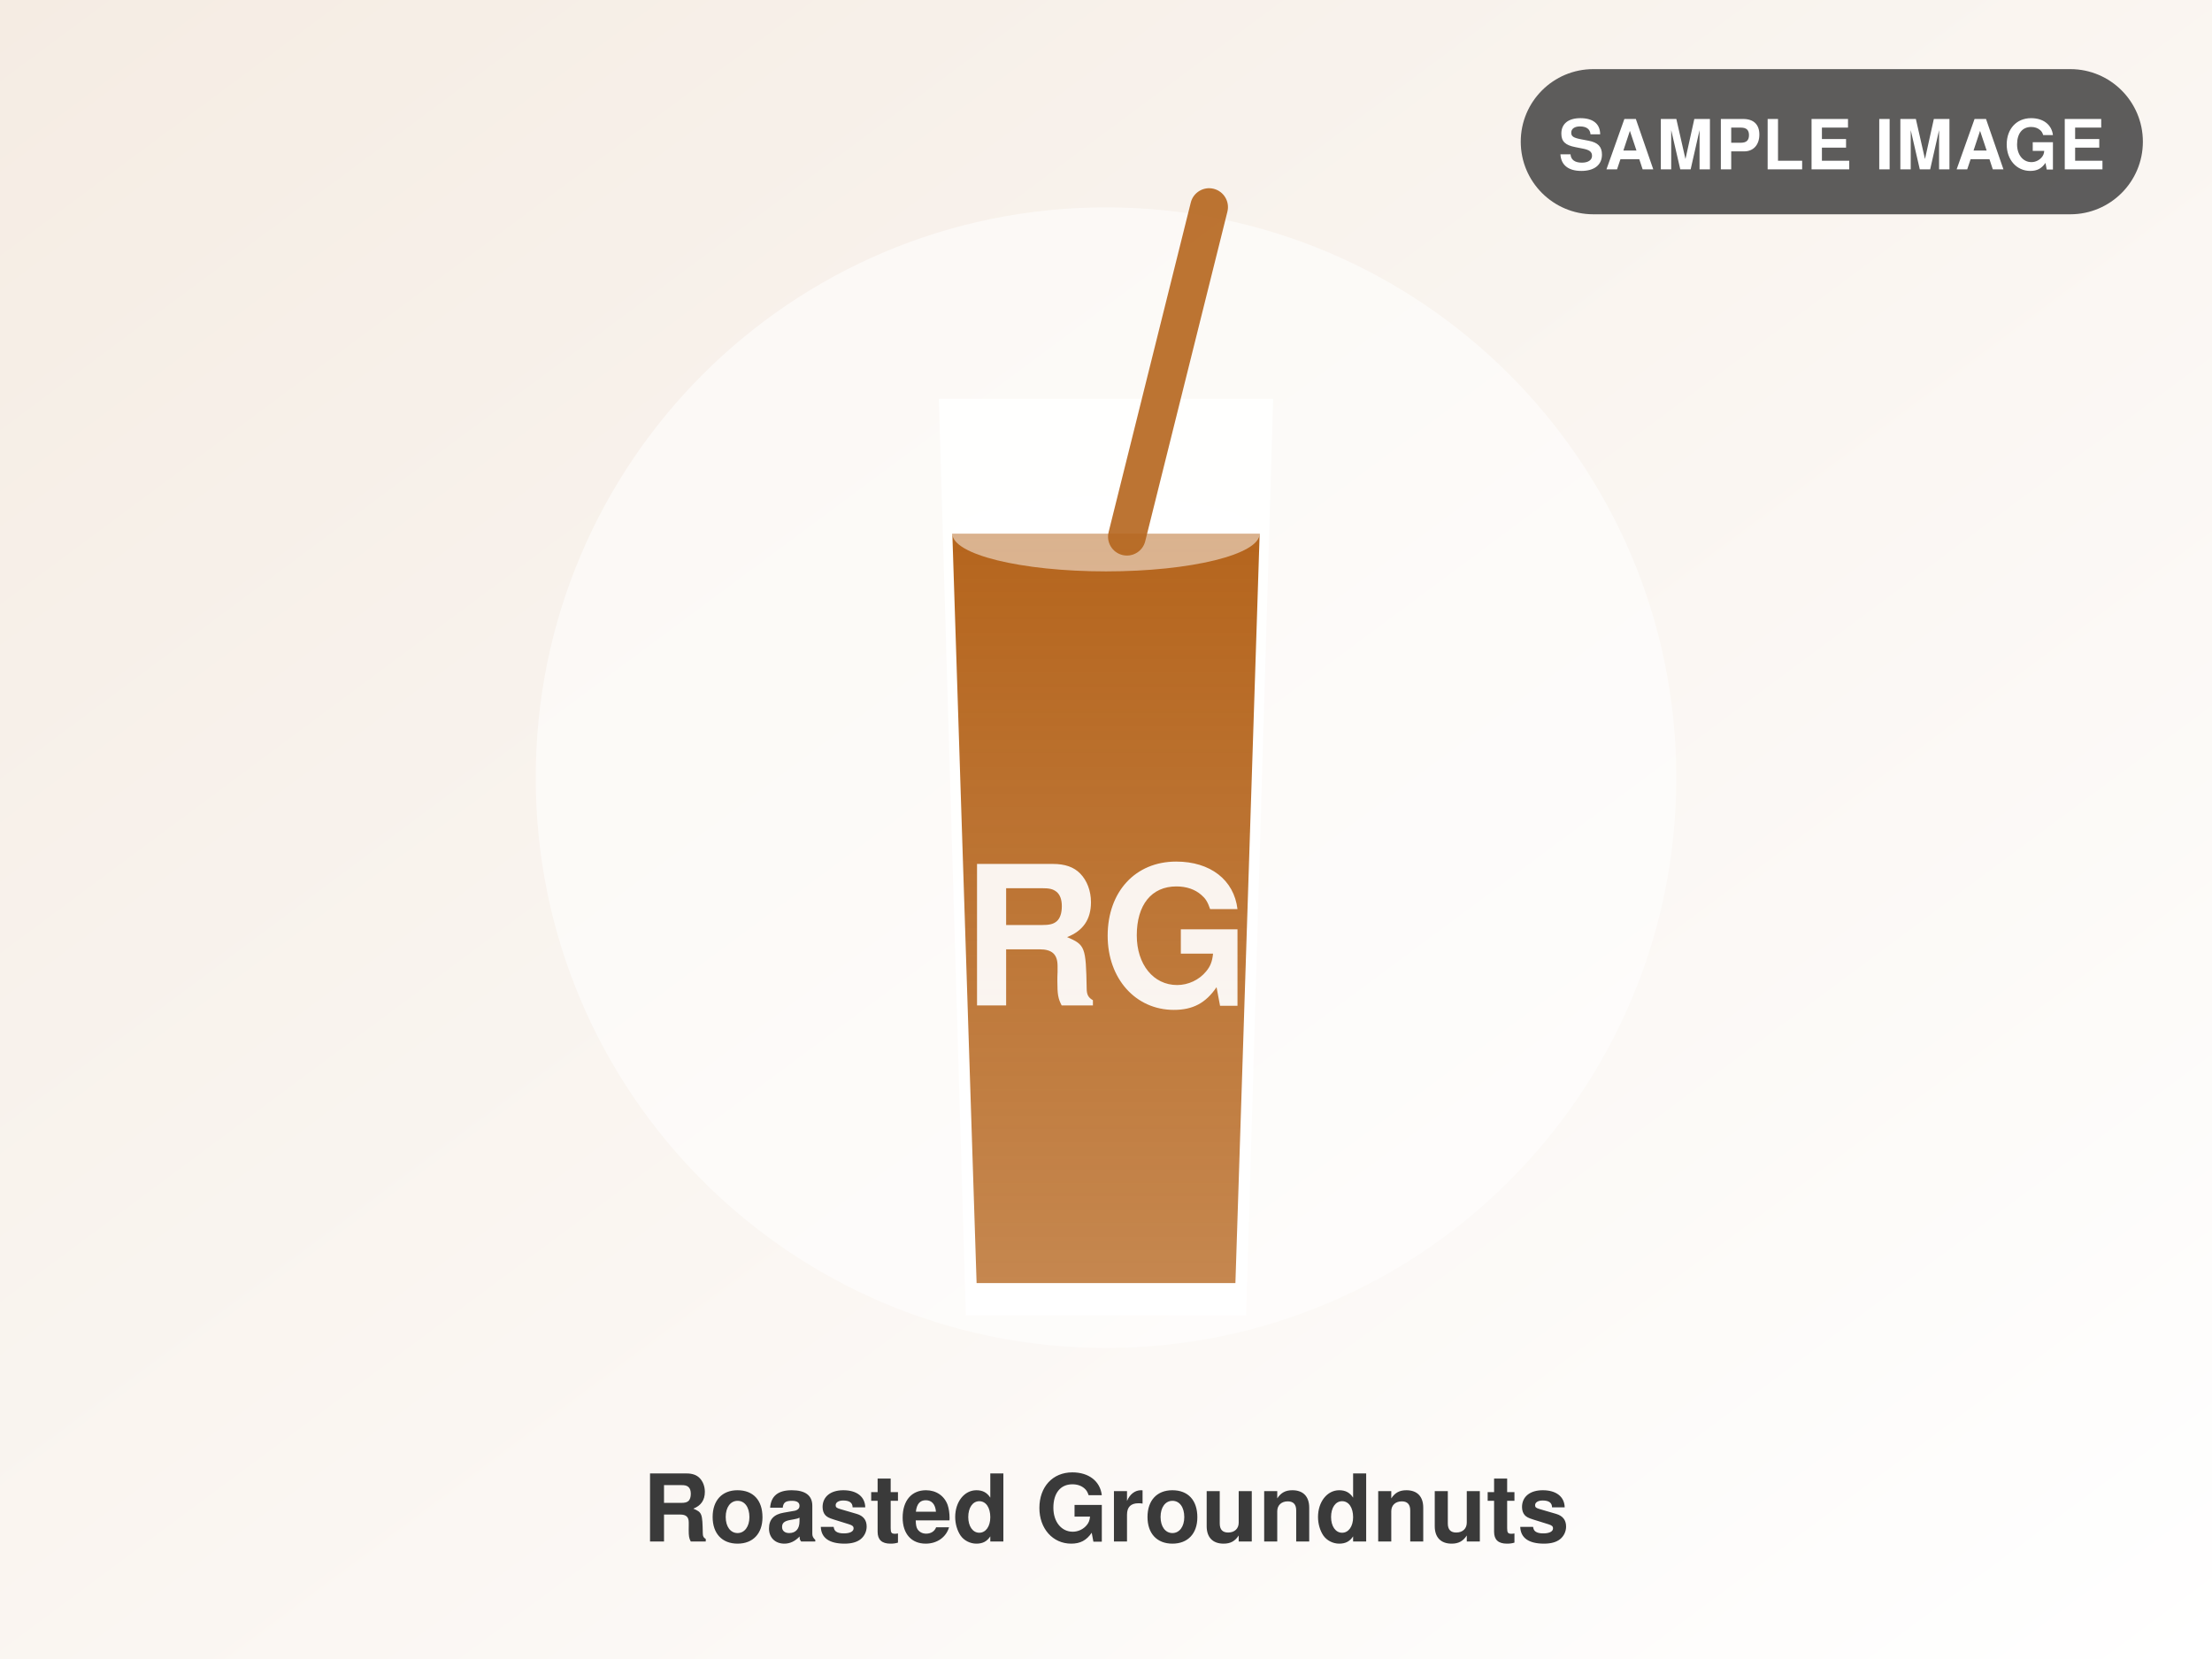
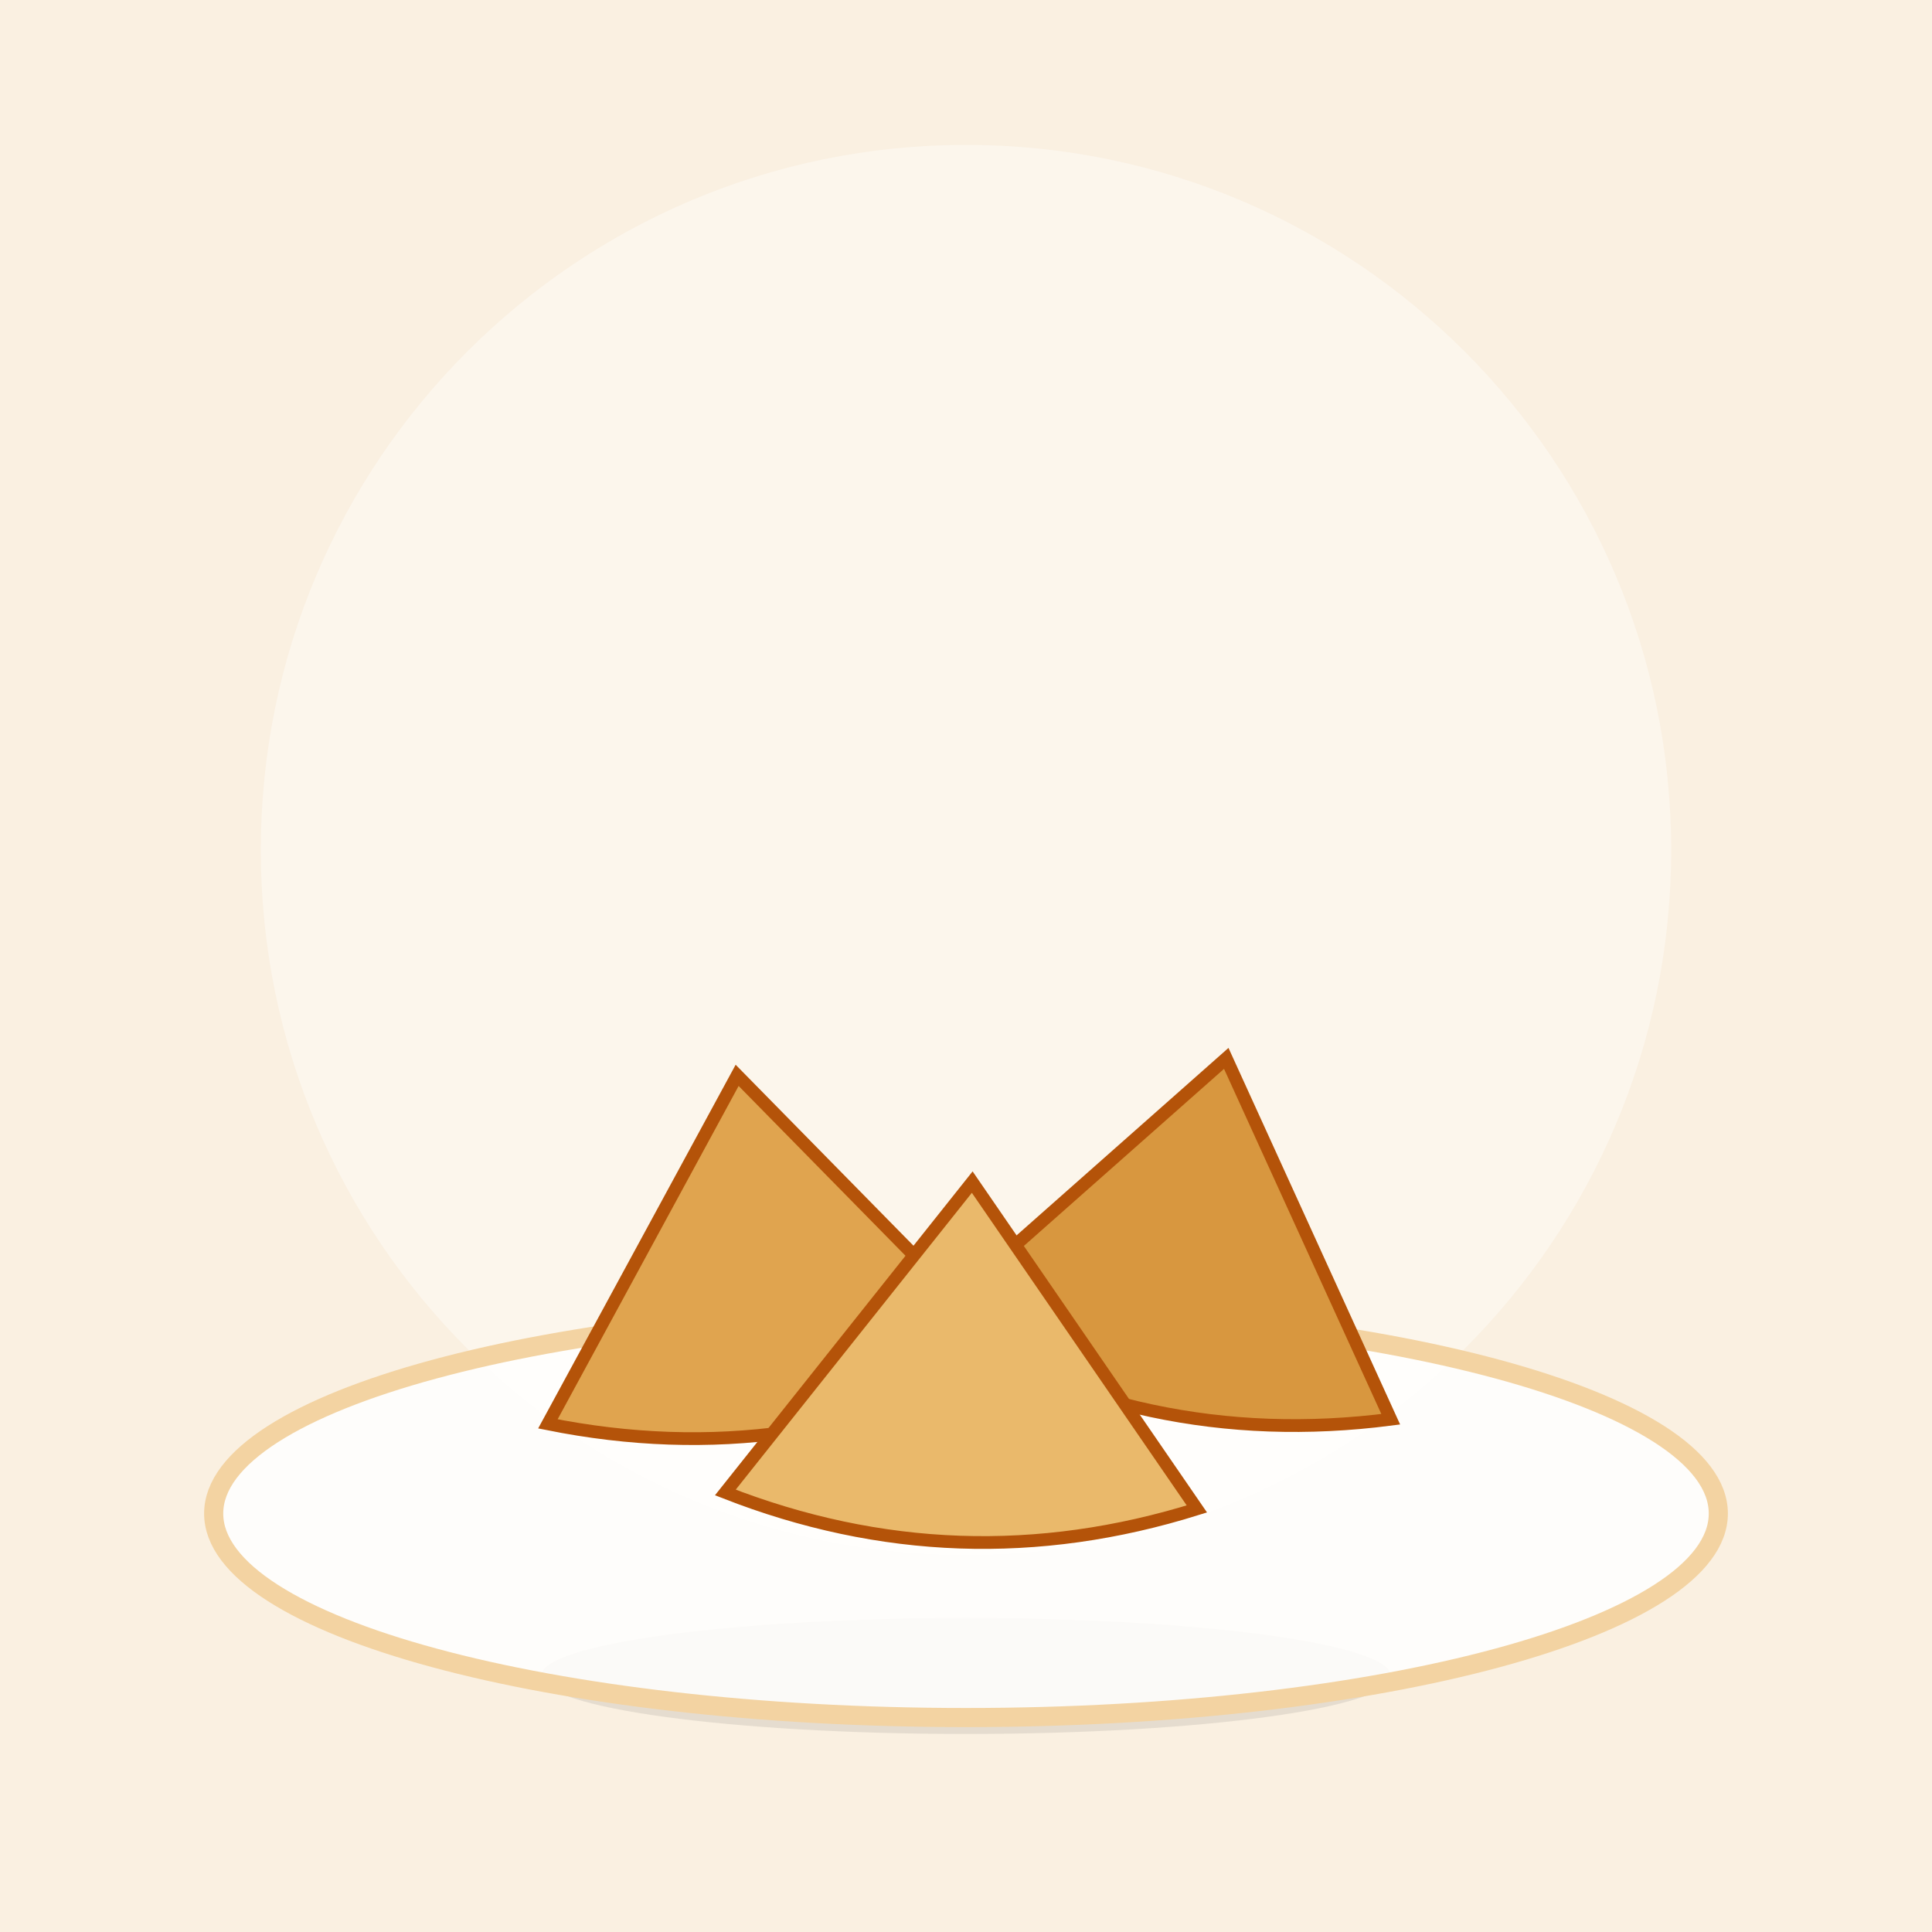
- <svg xmlns="http://www.w3.org/2000/svg" viewBox="0 0 640 480" width="640" height="480" role="img" aria-label="Roasted Groundnuts — sample illustration">
-   <defs>
-     <linearGradient id="bg" x1="0" y1="0" x2="1" y2="1">
-       <stop offset="0" stop-color="#f5ece3" />
-       <stop offset="1" stop-color="#ffffff" />
-     </linearGradient>
-     <linearGradient id="juice" x1="0" y1="0" x2="0" y2="1">
-       <stop offset="0" stop-color="#b5651d" />
-       <stop offset="1" stop-color="#b5651d" stop-opacity="0.78" />
-     </linearGradient>
-   </defs>
-   <rect width="640" height="480" fill="url(#bg)" />
-   <circle cx="320" cy="225" r="165" fill="#ffffff" opacity="0.55" />
-   <g transform="translate(320 248) scale(0.78)">
-     <path d="M-62 -170 L62 -170 L52 170 L-52 170 Z" fill="#ffffff" opacity="0.92" />
-     <path d="M-57 -120 L57 -120 L48 158 L-48 158 Z" fill="url(#juice)" />
-     <ellipse cx="0" cy="-120" rx="57" ry="14" fill="#ffffff" opacity="0.5" />
-     <rect x="16" y="-250" width="14" height="140" rx="7" fill="#b5651d" opacity="0.9" transform="rotate(14 23 -180)" />
-     <text x="0" y="55" text-anchor="middle" font-family="Helvetica,Arial,sans-serif" font-size="72" font-weight="700" fill="#ffffff" opacity="0.92">RG</text>
-   </g>
-   <text x="320" y="446" text-anchor="middle" font-family="Helvetica,Arial,sans-serif" font-size="27" font-weight="600" fill="#3a3a3a">Roasted Groundnuts</text>
-   <g>
-     <rect x="440" y="20" width="180" height="42" rx="21" fill="#3a3a3a" opacity="0.82" />
-     <text x="530" y="49" text-anchor="middle" font-family="Helvetica,Arial,sans-serif" font-size="20" font-weight="700" fill="#ffffff" letter-spacing="0.5">SAMPLE IMAGE</text>
+ <svg xmlns="http://www.w3.org/2000/svg" viewBox="0 0 800 800" width="800" height="800" role="img" aria-label="MnM sample product illustration">
+   <rect width="800" height="800" fill="#FAF0E1" />
+   <circle cx="400" cy="352" r="292" fill="#fff" opacity="0.38" />
+   <ellipse cx="400" cy="694" rx="176" ry="24" fill="#2C2A27" opacity="0.10" />
+   <g transform="translate(400 500) scale(1.32) translate(-400 -500)">
+     <g>
+       <ellipse cx="400" cy="596" rx="236" ry="64" fill="#FFFFFF" opacity="0.85" />
+       <ellipse cx="400" cy="596" rx="236" ry="64" fill="none" stroke="#F3D3A2" stroke-width="6" />
+       <path d="M336 458 L410 558 Q336 584 262 558 Z" fill="#E0A44F" stroke="#B45309" stroke-width="4" transform="rotate(-8 336 514)" />
+       <path d="M470 452 L544 552 Q470 578 396 552 Z" fill="#D8973F" stroke="#B45309" stroke-width="4" transform="rotate(12 470 508)" />
+       <path d="M400 492 L474 592 Q400 618 326 592 Z" fill="#EAB96B" stroke="#B45309" stroke-width="4" transform="rotate(2 400 548)" />
+     </g>
  </g>
</svg>
